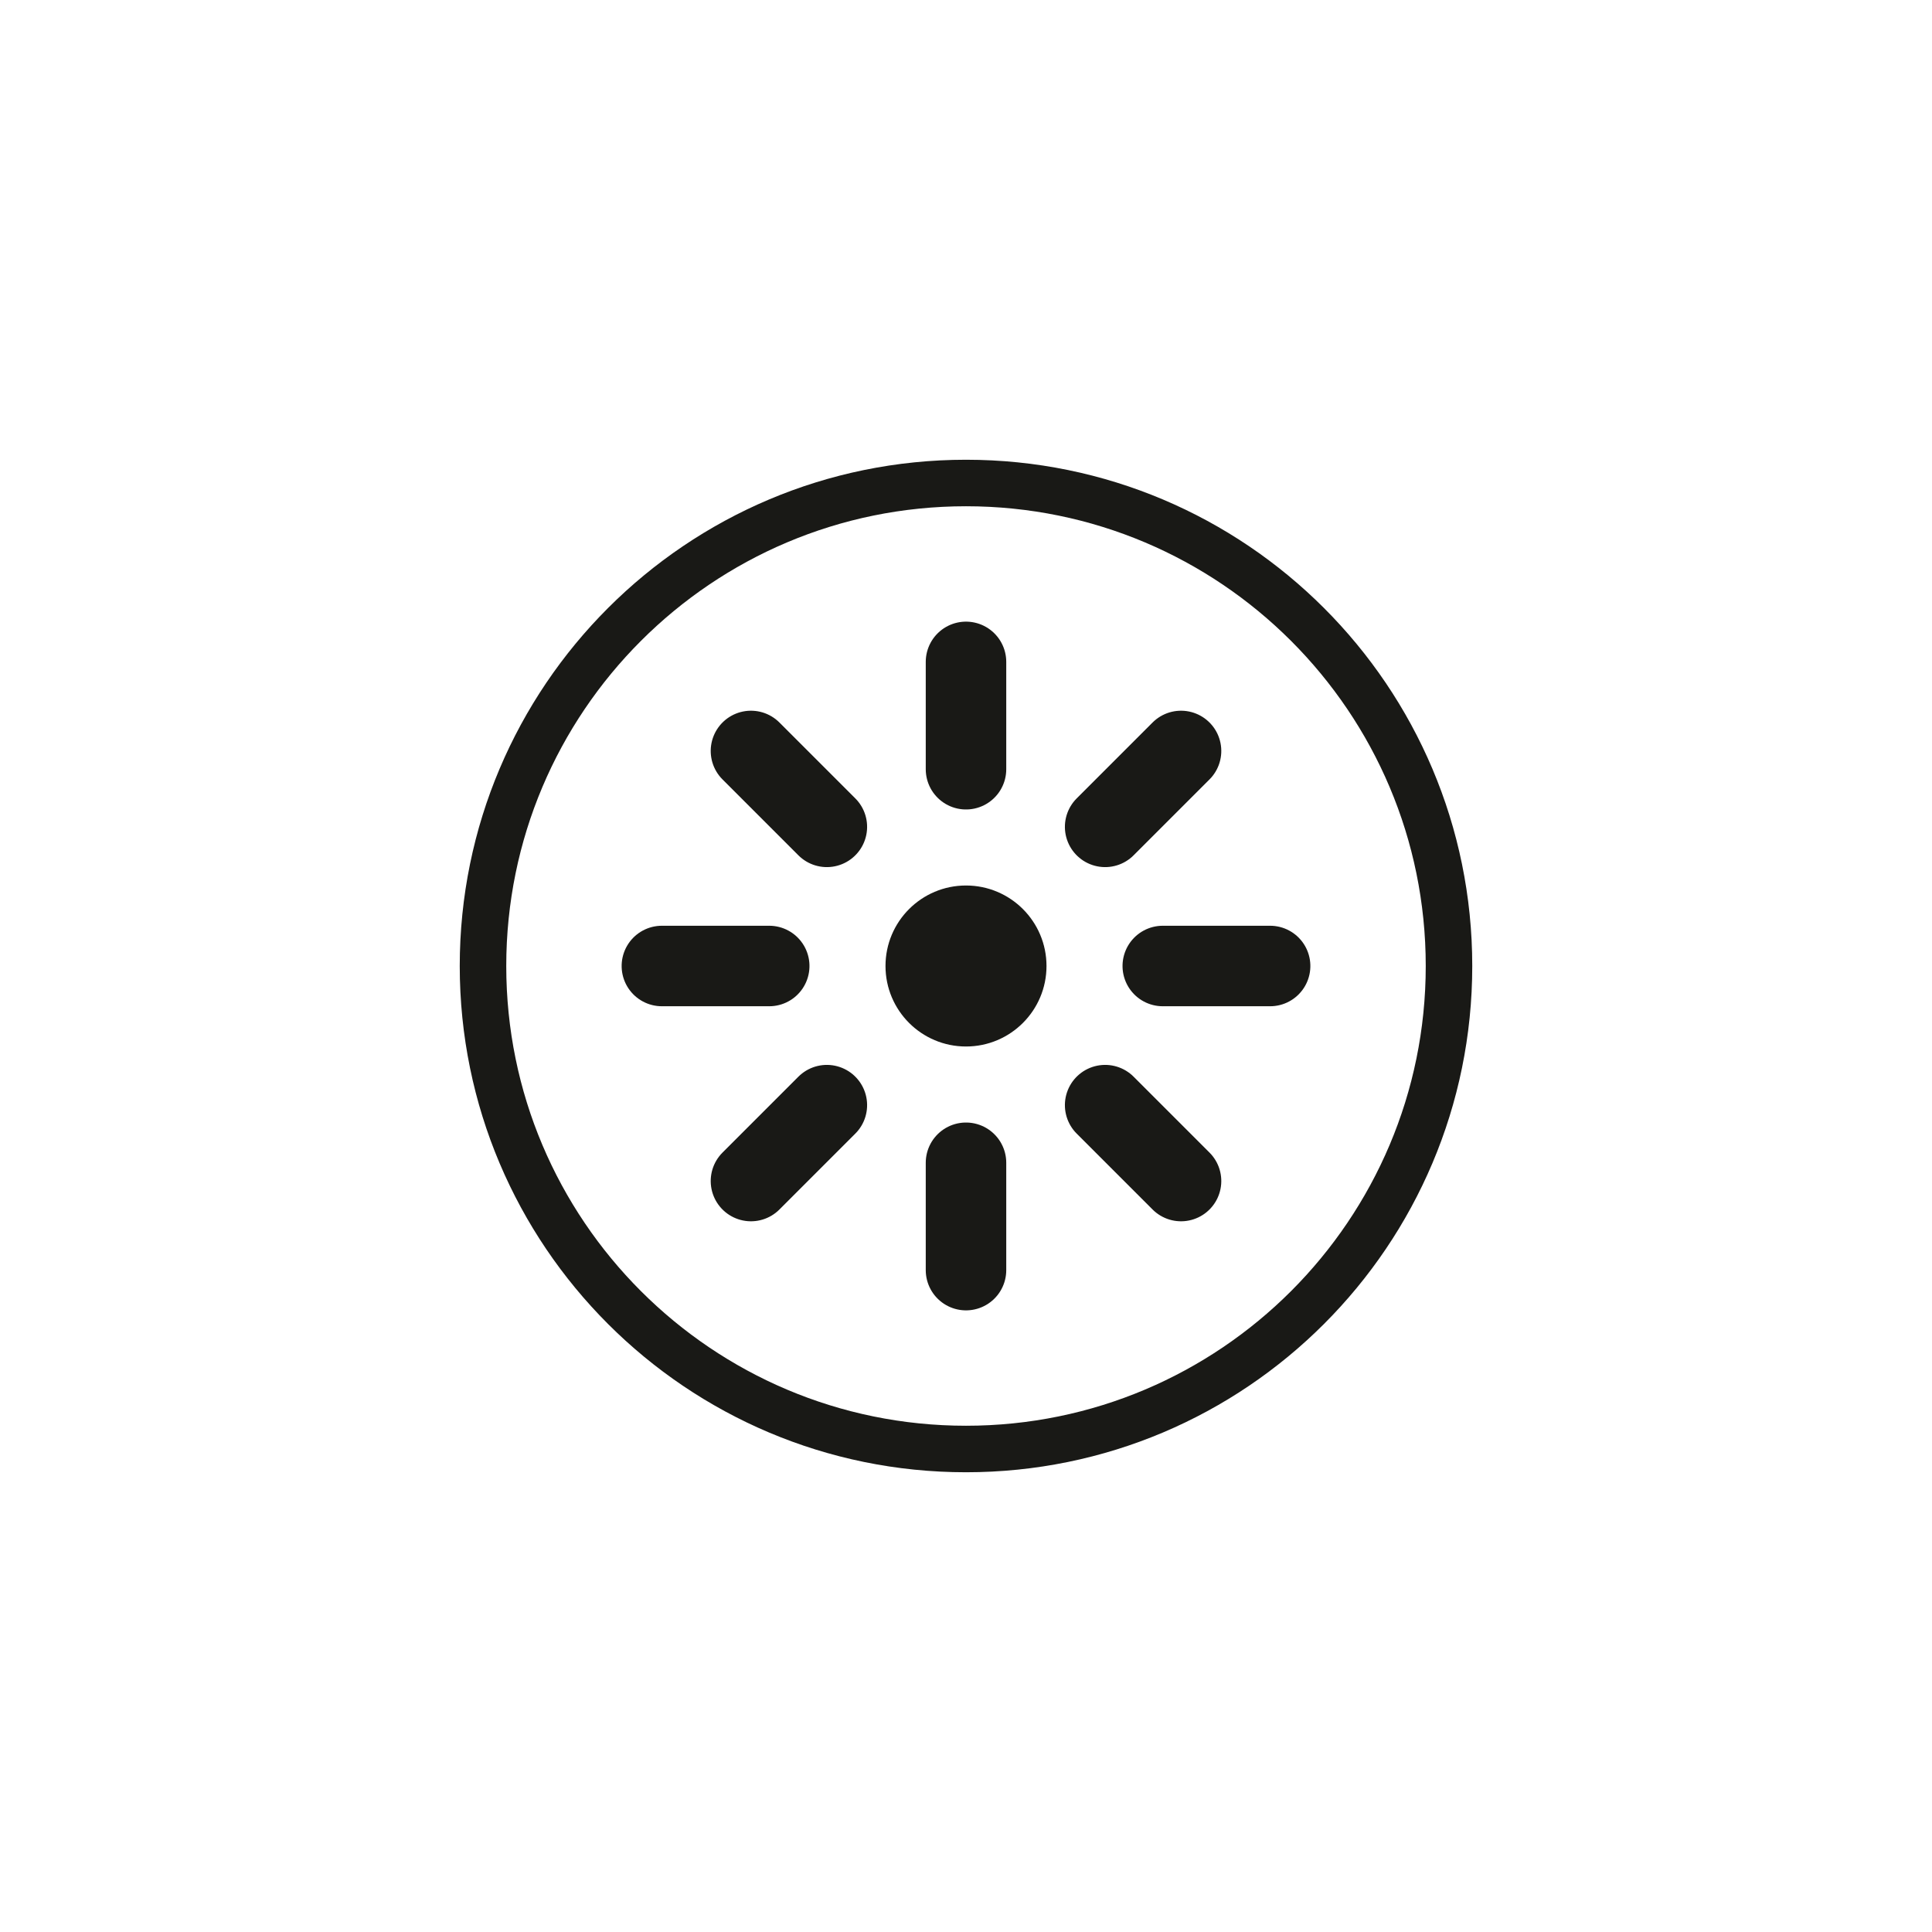
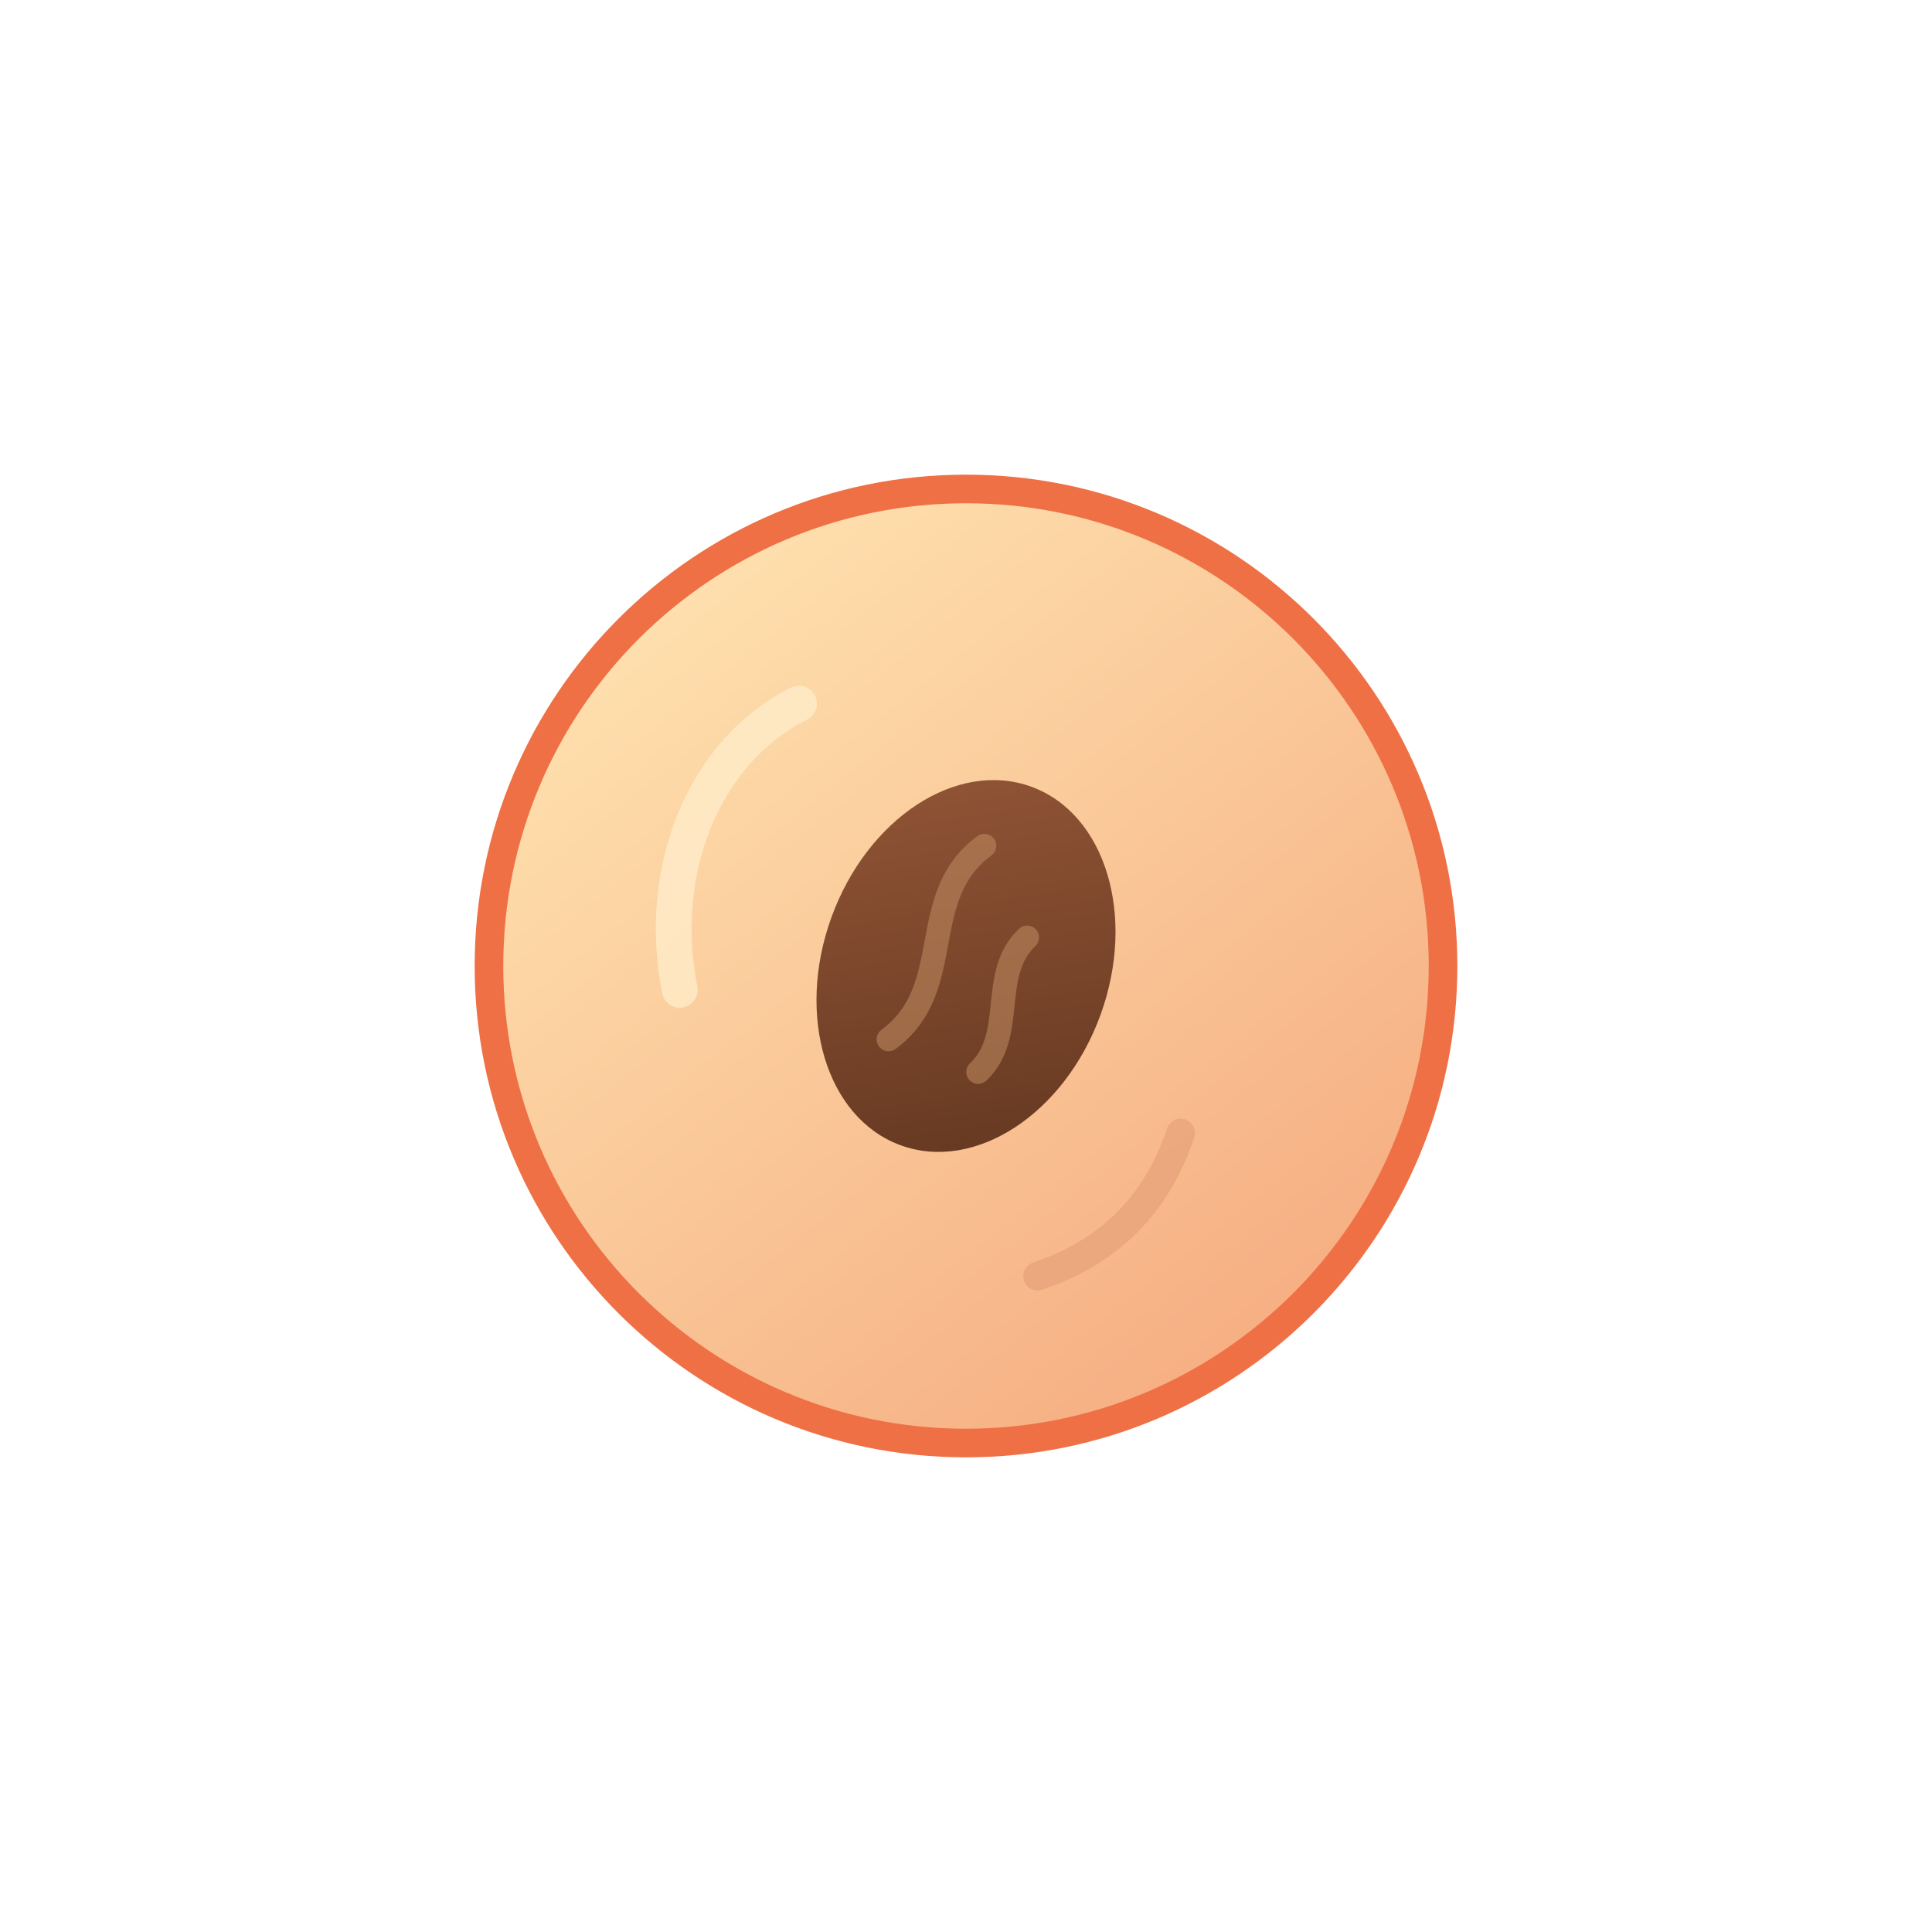
- <svg xmlns="http://www.w3.org/2000/svg" width="1024" height="1024" viewBox="0 0 108 108" fill="none">
-   <g transform="translate(54 54)" stroke="#191916">
-     <circle r="27" stroke-width="2.6" />
-     <circle r="4.5" fill="#191916" stroke="none" />
-     <g stroke-width="4.5" stroke-linecap="round">
-       <path d="M0-17v6" />
-       <path d="M0-17v6" transform="rotate(45)" />
-       <path d="M0-17v6" transform="rotate(90)" />
-       <path d="M0-17v6" transform="rotate(135)" />
-       <path d="M0-17v6" transform="rotate(180)" />
-       <path d="M0-17v6" transform="rotate(225)" />
-       <path d="M0-17v6" transform="rotate(270)" />
-       <path d="M0-17v6" transform="rotate(315)" />
+ <svg xmlns="http://www.w3.org/2000/svg" viewBox="0 0 108 108" fill="none">
+   <g transform="translate(22 22) scale(1.333333)">
+     <defs>
+       <linearGradient id="flesh" x1="10" y1="8" x2="37" y2="42" gradientUnits="userSpaceOnUse">
+         <stop stop-color="#ffe1af" />
+         <stop offset="1" stop-color="#f5ac80" />
+       </linearGradient>
+       <linearGradient id="pit" x1="20" y1="16" x2="29" y2="32" gradientUnits="userSpaceOnUse">
+         <stop stop-color="#925536" />
+         <stop offset="1" stop-color="#633720" />
+       </linearGradient>
+     </defs>
+     <circle cx="24" cy="24" r="20" fill="url(#flesh)" stroke="#ef7045" stroke-width="1.2" />
+     <path d="M12 25c-1-5 1-10 5-12" stroke="#fff0cf" stroke-width="1.5" stroke-linecap="round" opacity=".7" />
+     <path d="M33 31c-1 3-3 5-6 6" stroke="#d98e68" stroke-width="1.2" stroke-linecap="round" opacity=".4" />
+     <g transform="rotate(20 24 24)">
+       <ellipse cx="24" cy="24" rx="6" ry="8" fill="url(#pit)" />
+       <path d="M23 19c-2 3 1 6-1 9M26 22c-1 2 1 4 0 6" stroke="#c18c62" stroke-width="1" stroke-linecap="round" opacity=".55" />
    </g>
  </g>
</svg>
